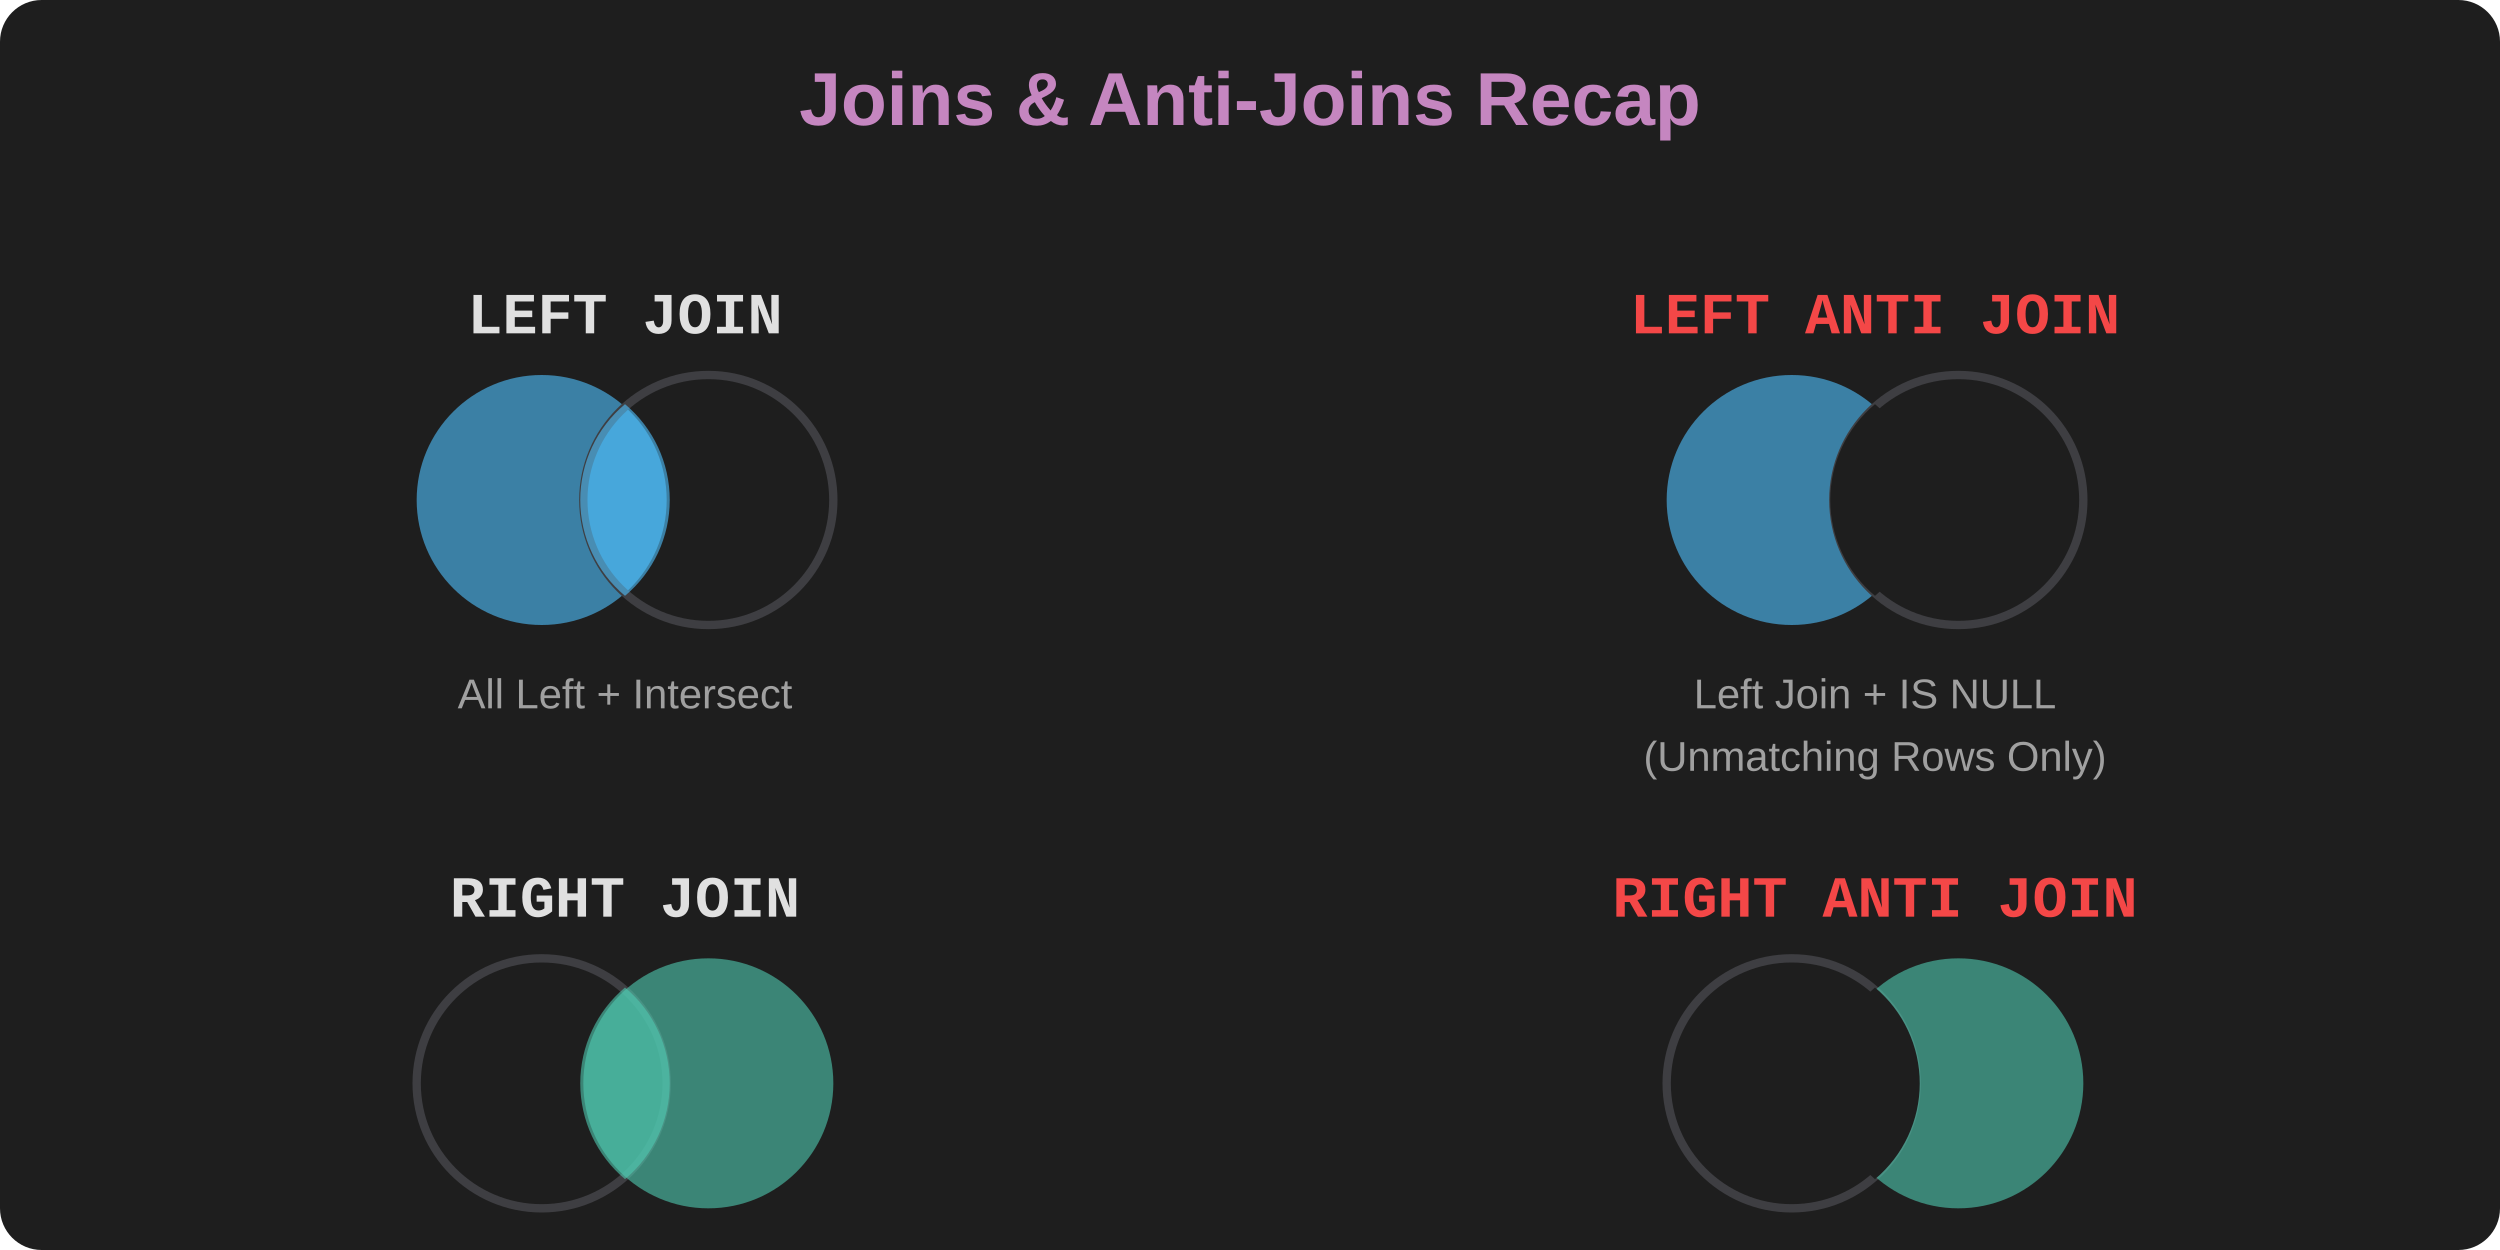
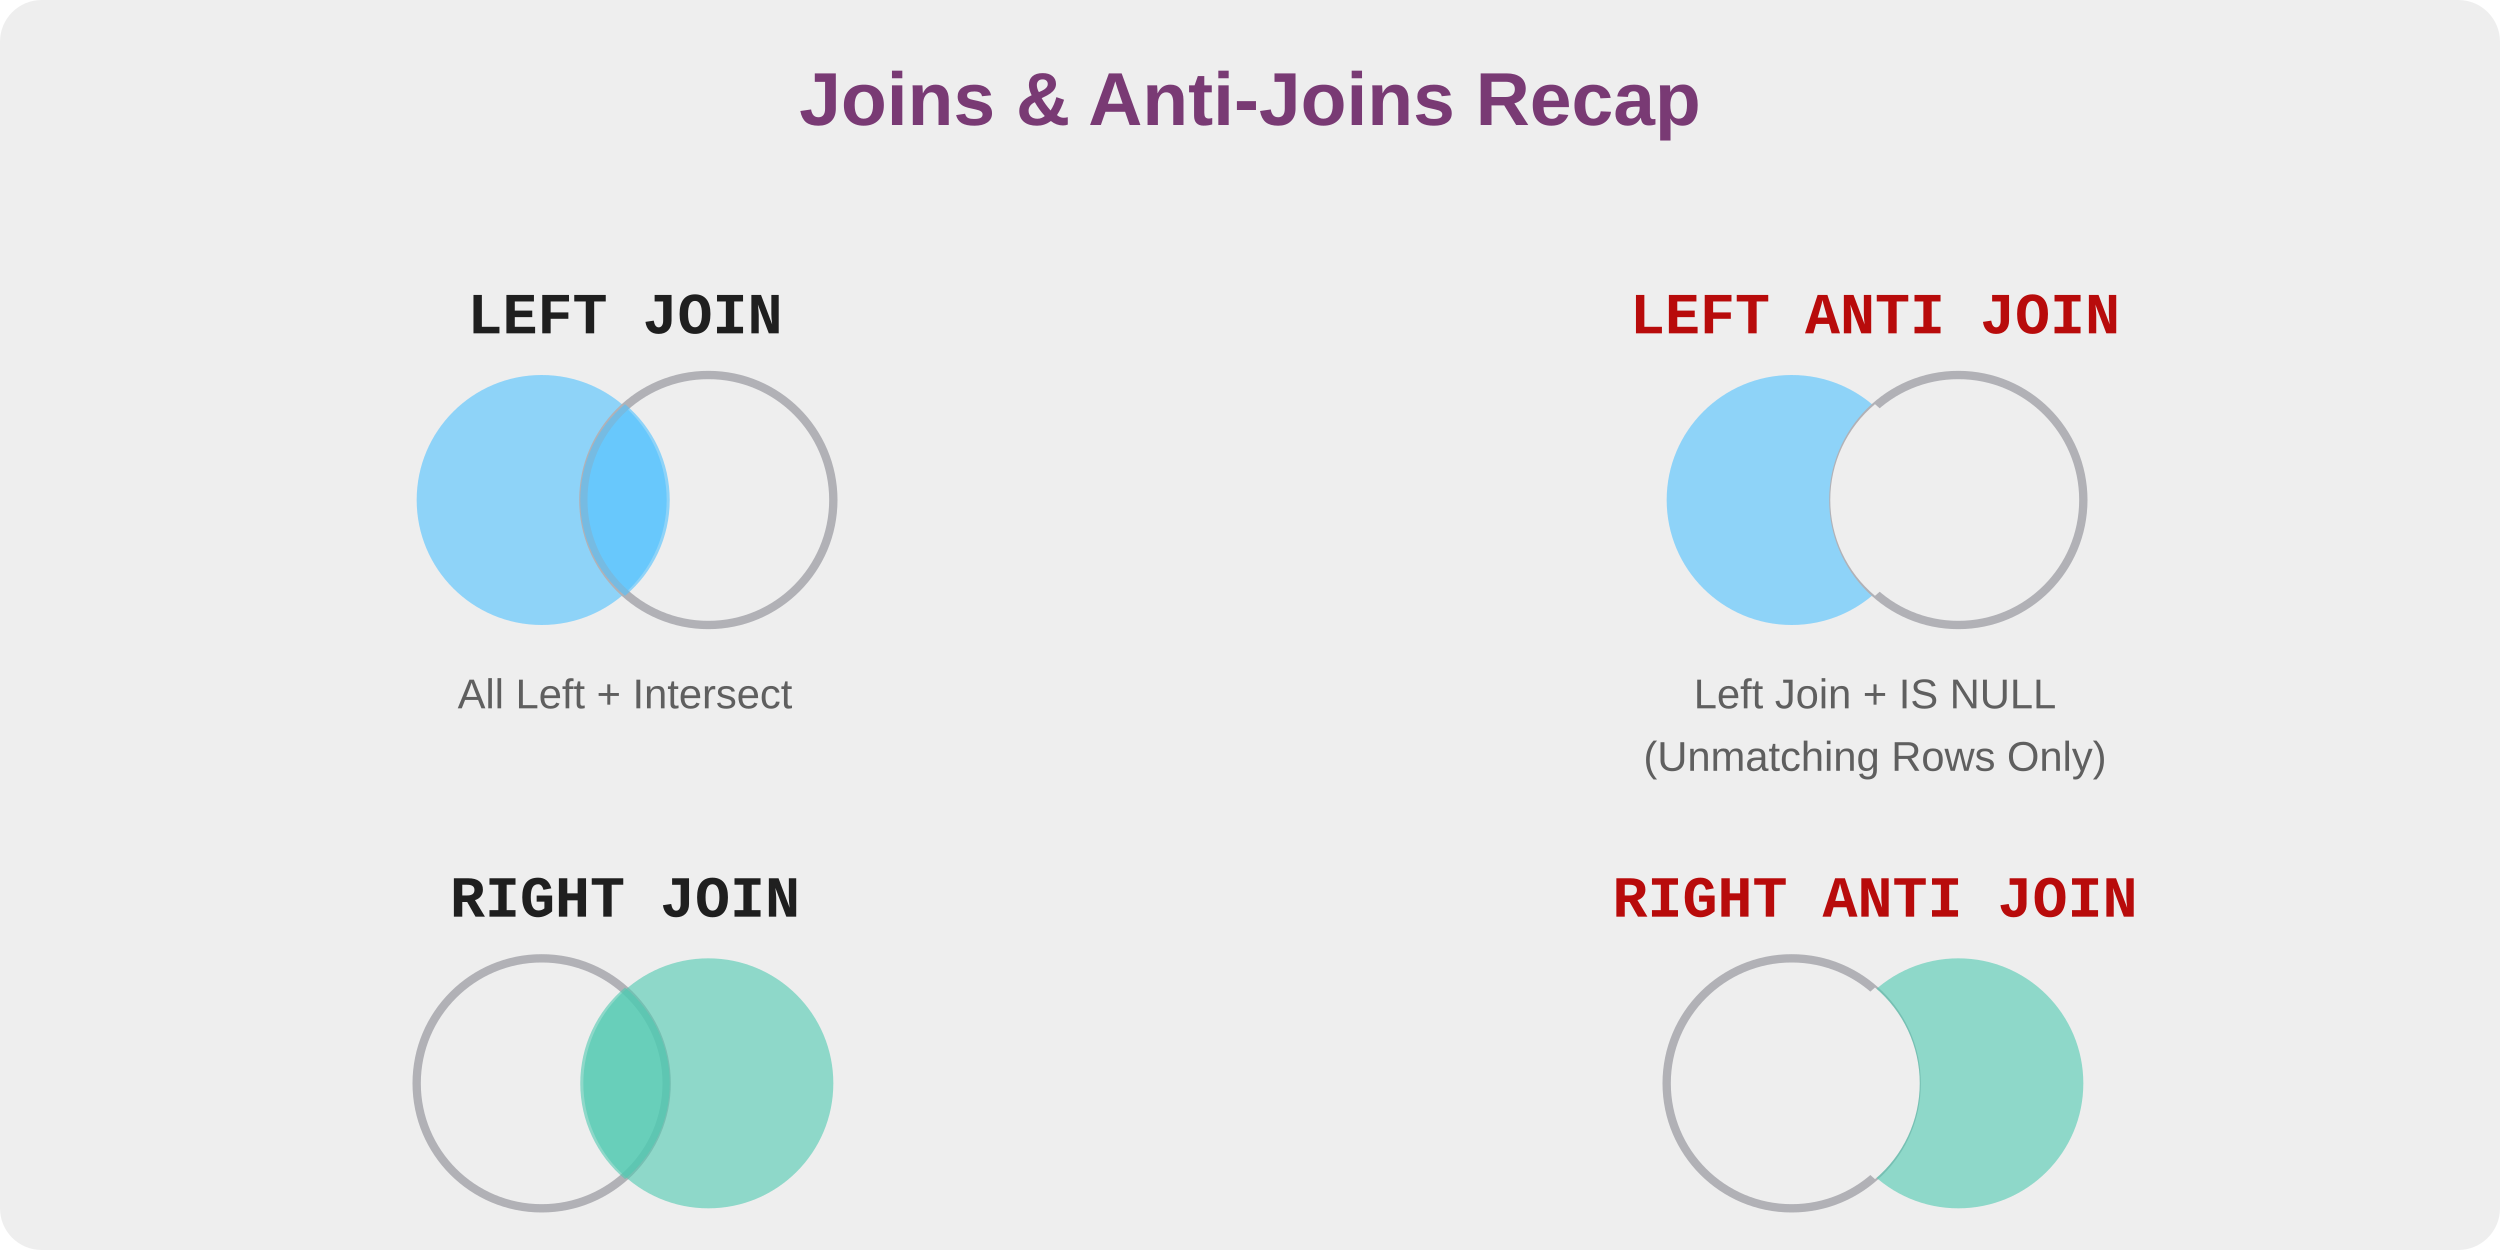
<svg xmlns="http://www.w3.org/2000/svg" viewBox="0 0 600 300">
-   <rect width="600" height="300" fill="#1E1E1E" rx="10" />
-   <text x="300" y="30" font-family="Arial, sans-serif" font-size="18" font-weight="bold" fill="#C586C0" text-anchor="middle">Joins &amp; Anti-Joins Recap</text>
-   <text x="150" y="80" font-family="Courier New" font-size="14" font-weight="bold" fill="#E0E0E0" text-anchor="middle">LEFT JOIN</text>
+   <rect width="600" height="300" fill="#eeeeee" rx="10" />
+   <text x="300" y="30" font-family="Arial, sans-serif" font-size="18" font-weight="bold" fill="#793a74" text-anchor="middle">Joins &amp; Anti-Joins Recap</text>
+   <text x="150" y="80" font-family="Courier New" font-size="14" font-weight="bold" fill="#1f1f1f" text-anchor="middle">LEFT JOIN</text>
  <circle cx="130" cy="120" r="30" fill="#4FC1FF" opacity="0.6" />
-   <circle cx="170" cy="120" r="30" fill="none" stroke="#3E3E42" stroke-width="2" />
+   <circle cx="170" cy="120" r="30" fill="none" stroke="#b1b1b6" stroke-width="2" />
  <path d="M 150 97 A 30 30 0 0 1 150 143 A 30 30 0 0 1 150 97" fill="#4FC1FF" opacity="0.6" />
-   <text x="150" y="170" font-family="Arial" font-size="10" fill="#A0A0A0" text-anchor="middle">All Left + Intersect</text>
-   <text x="450" y="80" font-family="Courier New" font-size="14" font-weight="bold" fill="#F44747" text-anchor="middle">LEFT ANTI JOIN</text>
+   <text x="150" y="170" font-family="Arial" font-size="10" fill="#5f5f5f" text-anchor="middle">All Left + Intersect</text>
+   <text x="450" y="80" font-family="Courier New" font-size="14" font-weight="bold" fill="#b80b0b" text-anchor="middle">LEFT ANTI JOIN</text>
  <circle cx="430" cy="120" r="30" fill="#4FC1FF" opacity="0.6" />
-   <circle cx="470" cy="120" r="30" fill="none" stroke="#3E3E42" stroke-width="2" />
-   <path d="M 450 97 A 30 30 0 0 1 450 143 A 30 30 0 0 1 450 97" fill="#1E1E1E" />
-   <text x="450" y="170" font-family="Arial" font-size="10" fill="#A0A0A0" text-anchor="middle">Left Join + IS NULL</text>
-   <text x="450" y="185" font-family="Arial" font-size="10" fill="#A0A0A0" text-anchor="middle">(Unmatching Rows Only)</text>
-   <text x="150" y="220" font-family="Courier New" font-size="14" font-weight="bold" fill="#E0E0E0" text-anchor="middle">RIGHT JOIN</text>
-   <circle cx="130" cy="260" r="30" fill="none" stroke="#3E3E42" stroke-width="2" />
+   <circle cx="470" cy="120" r="30" fill="none" stroke="#b1b1b6" stroke-width="2" />
+   <path d="M 450 97 A 30 30 0 0 1 450 143 A 30 30 0 0 1 450 97" fill="#eeeeee" />
+   <text x="450" y="170" font-family="Arial" font-size="10" fill="#5f5f5f" text-anchor="middle">Left Join + IS NULL</text>
+   <text x="450" y="185" font-family="Arial" font-size="10" fill="#5f5f5f" text-anchor="middle">(Unmatching Rows Only)</text>
+   <text x="150" y="220" font-family="Courier New" font-size="14" font-weight="bold" fill="#1f1f1f" text-anchor="middle">RIGHT JOIN</text>
+   <circle cx="130" cy="260" r="30" fill="none" stroke="#b1b1b6" stroke-width="2" />
  <circle cx="170" cy="260" r="30" fill="#4EC9B0" opacity="0.6" />
  <path d="M 150 237 A 30 30 0 0 1 150 283 A 30 30 0 0 1 150 237" fill="#4EC9B0" opacity="0.6" />
-   <text x="450" y="220" font-family="Courier New" font-size="14" font-weight="bold" fill="#F44747" text-anchor="middle">RIGHT ANTI JOIN</text>
-   <circle cx="430" cy="260" r="30" fill="none" stroke="#3E3E42" stroke-width="2" />
+   <text x="450" y="220" font-family="Courier New" font-size="14" font-weight="bold" fill="#b80b0b" text-anchor="middle">RIGHT ANTI JOIN</text>
+   <circle cx="430" cy="260" r="30" fill="none" stroke="#b1b1b6" stroke-width="2" />
  <circle cx="470" cy="260" r="30" fill="#4EC9B0" opacity="0.6" />
-   <path d="M 450 237 A 30 30 0 0 1 450 283 A 30 30 0 0 1 450 237" fill="#1E1E1E" />
+   <path d="M 450 237 A 30 30 0 0 1 450 283 A 30 30 0 0 1 450 237" fill="#eeeeee" />
</svg>
